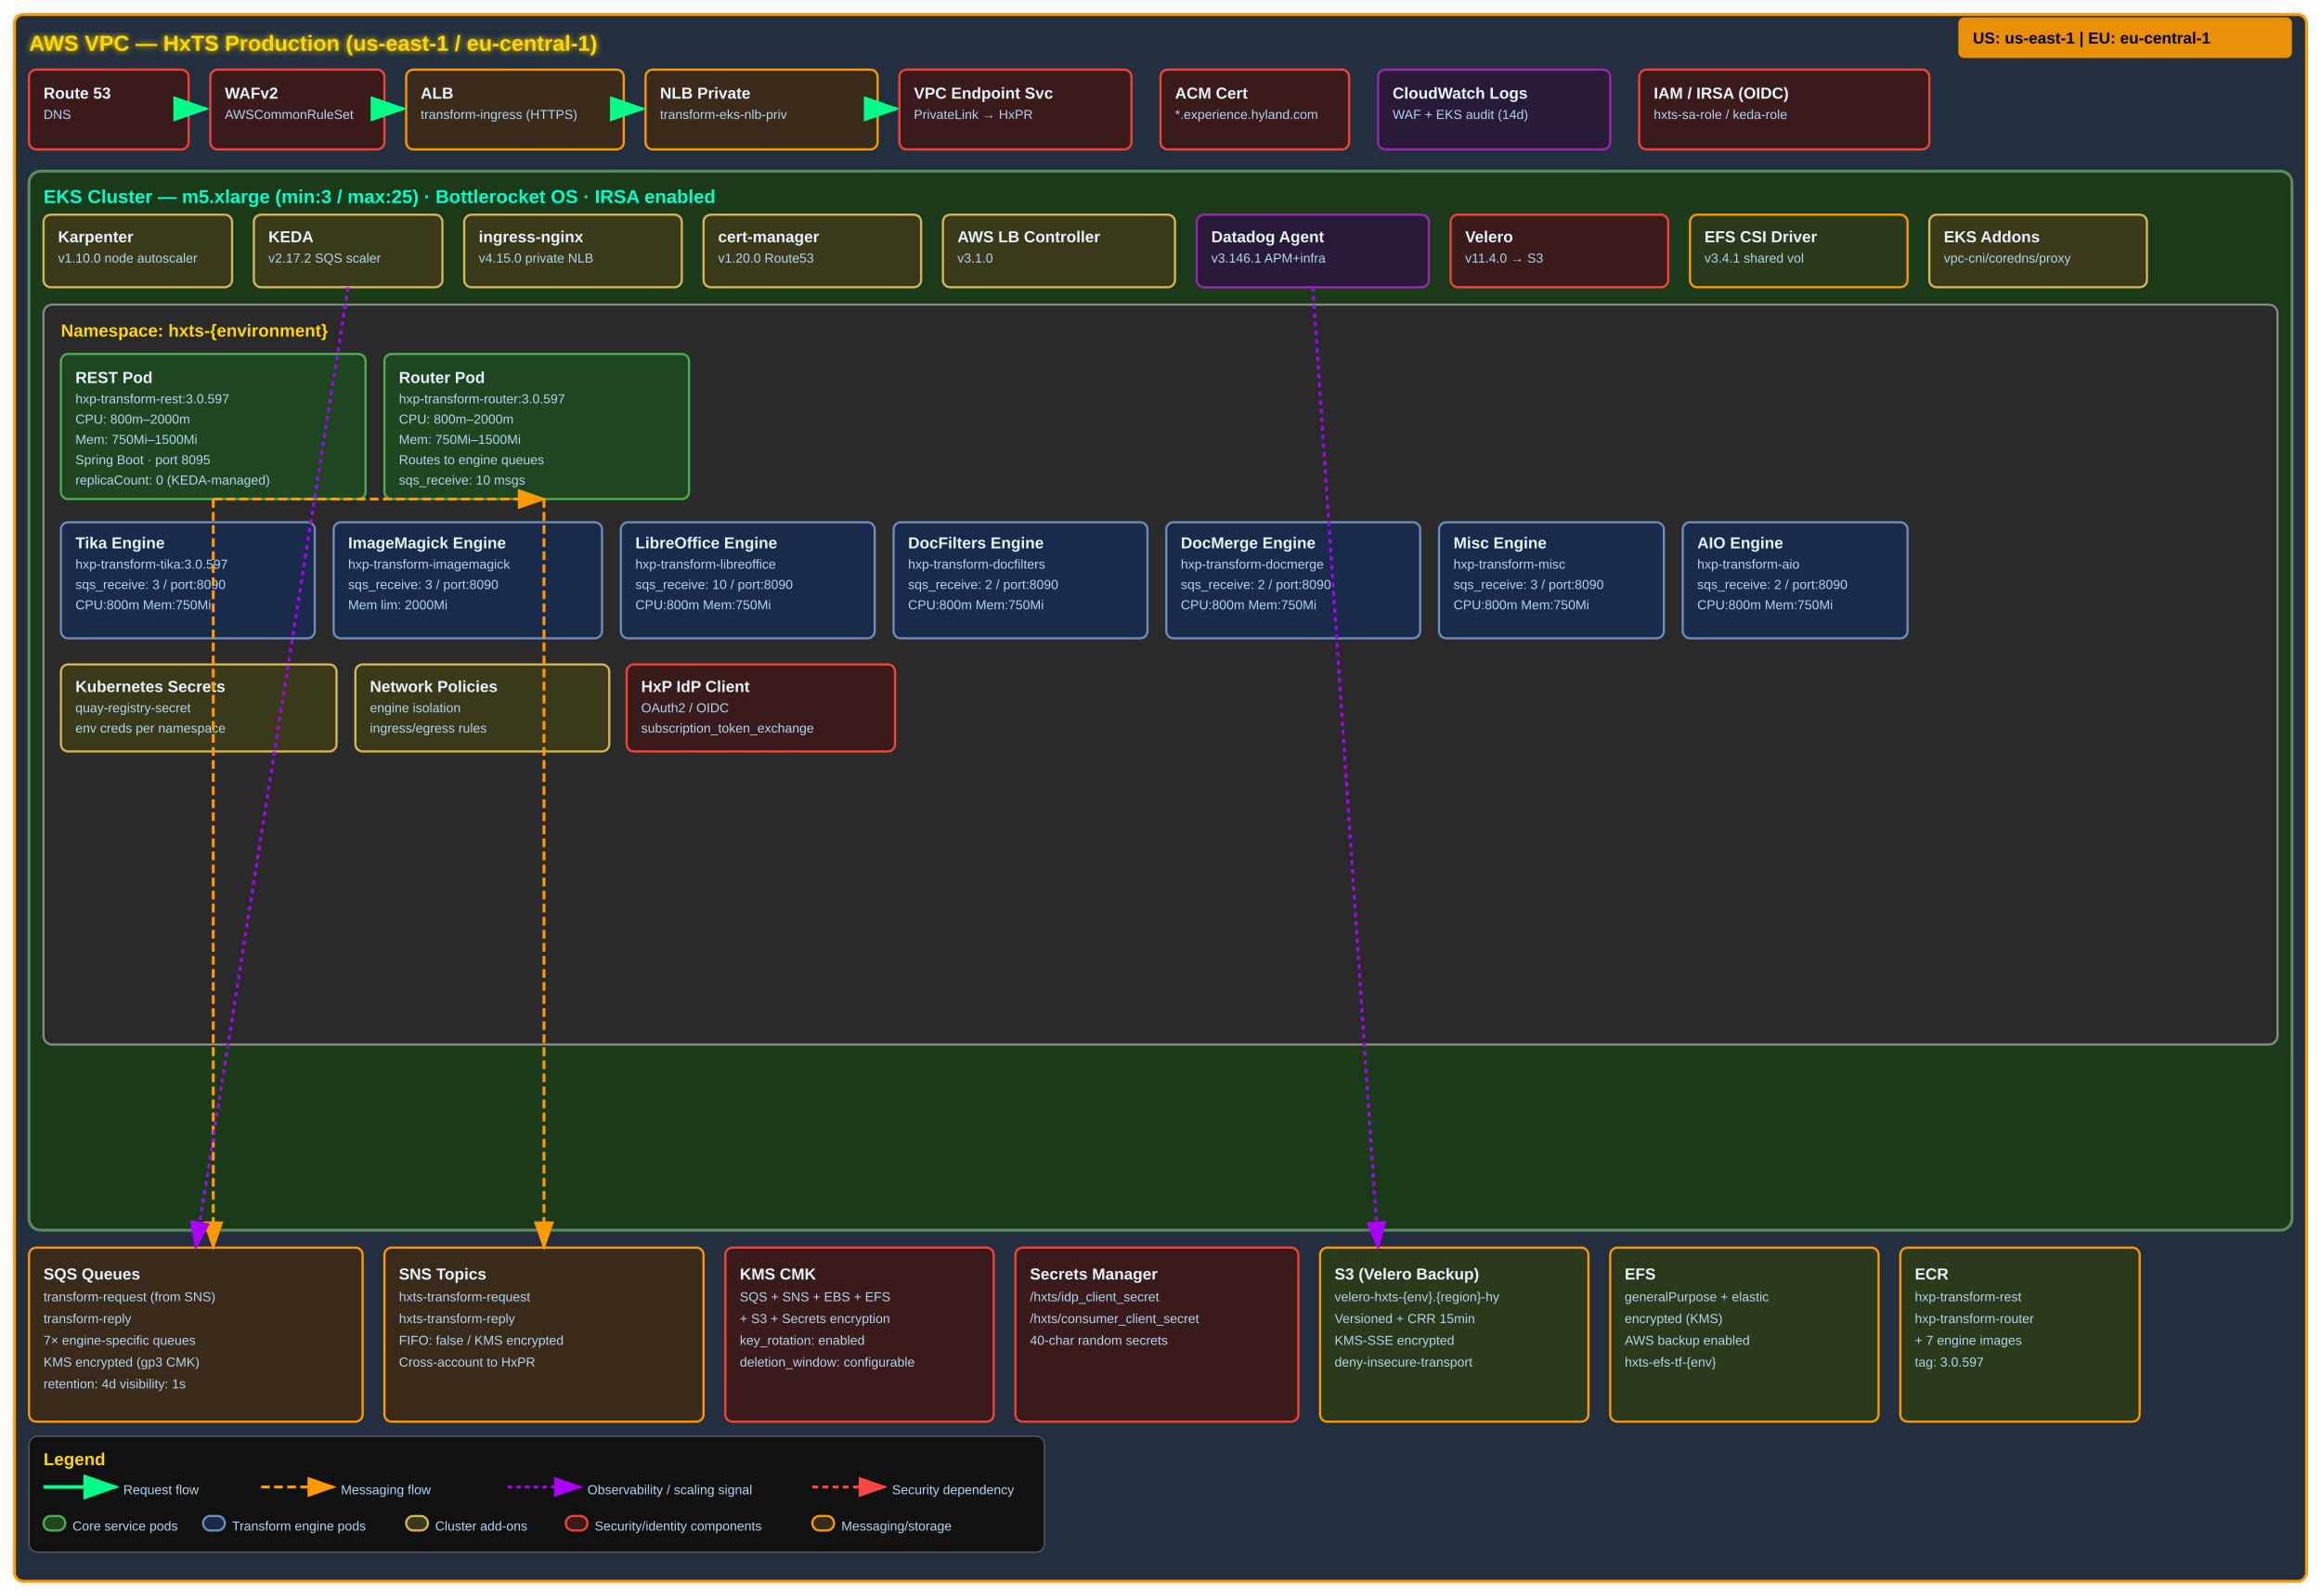
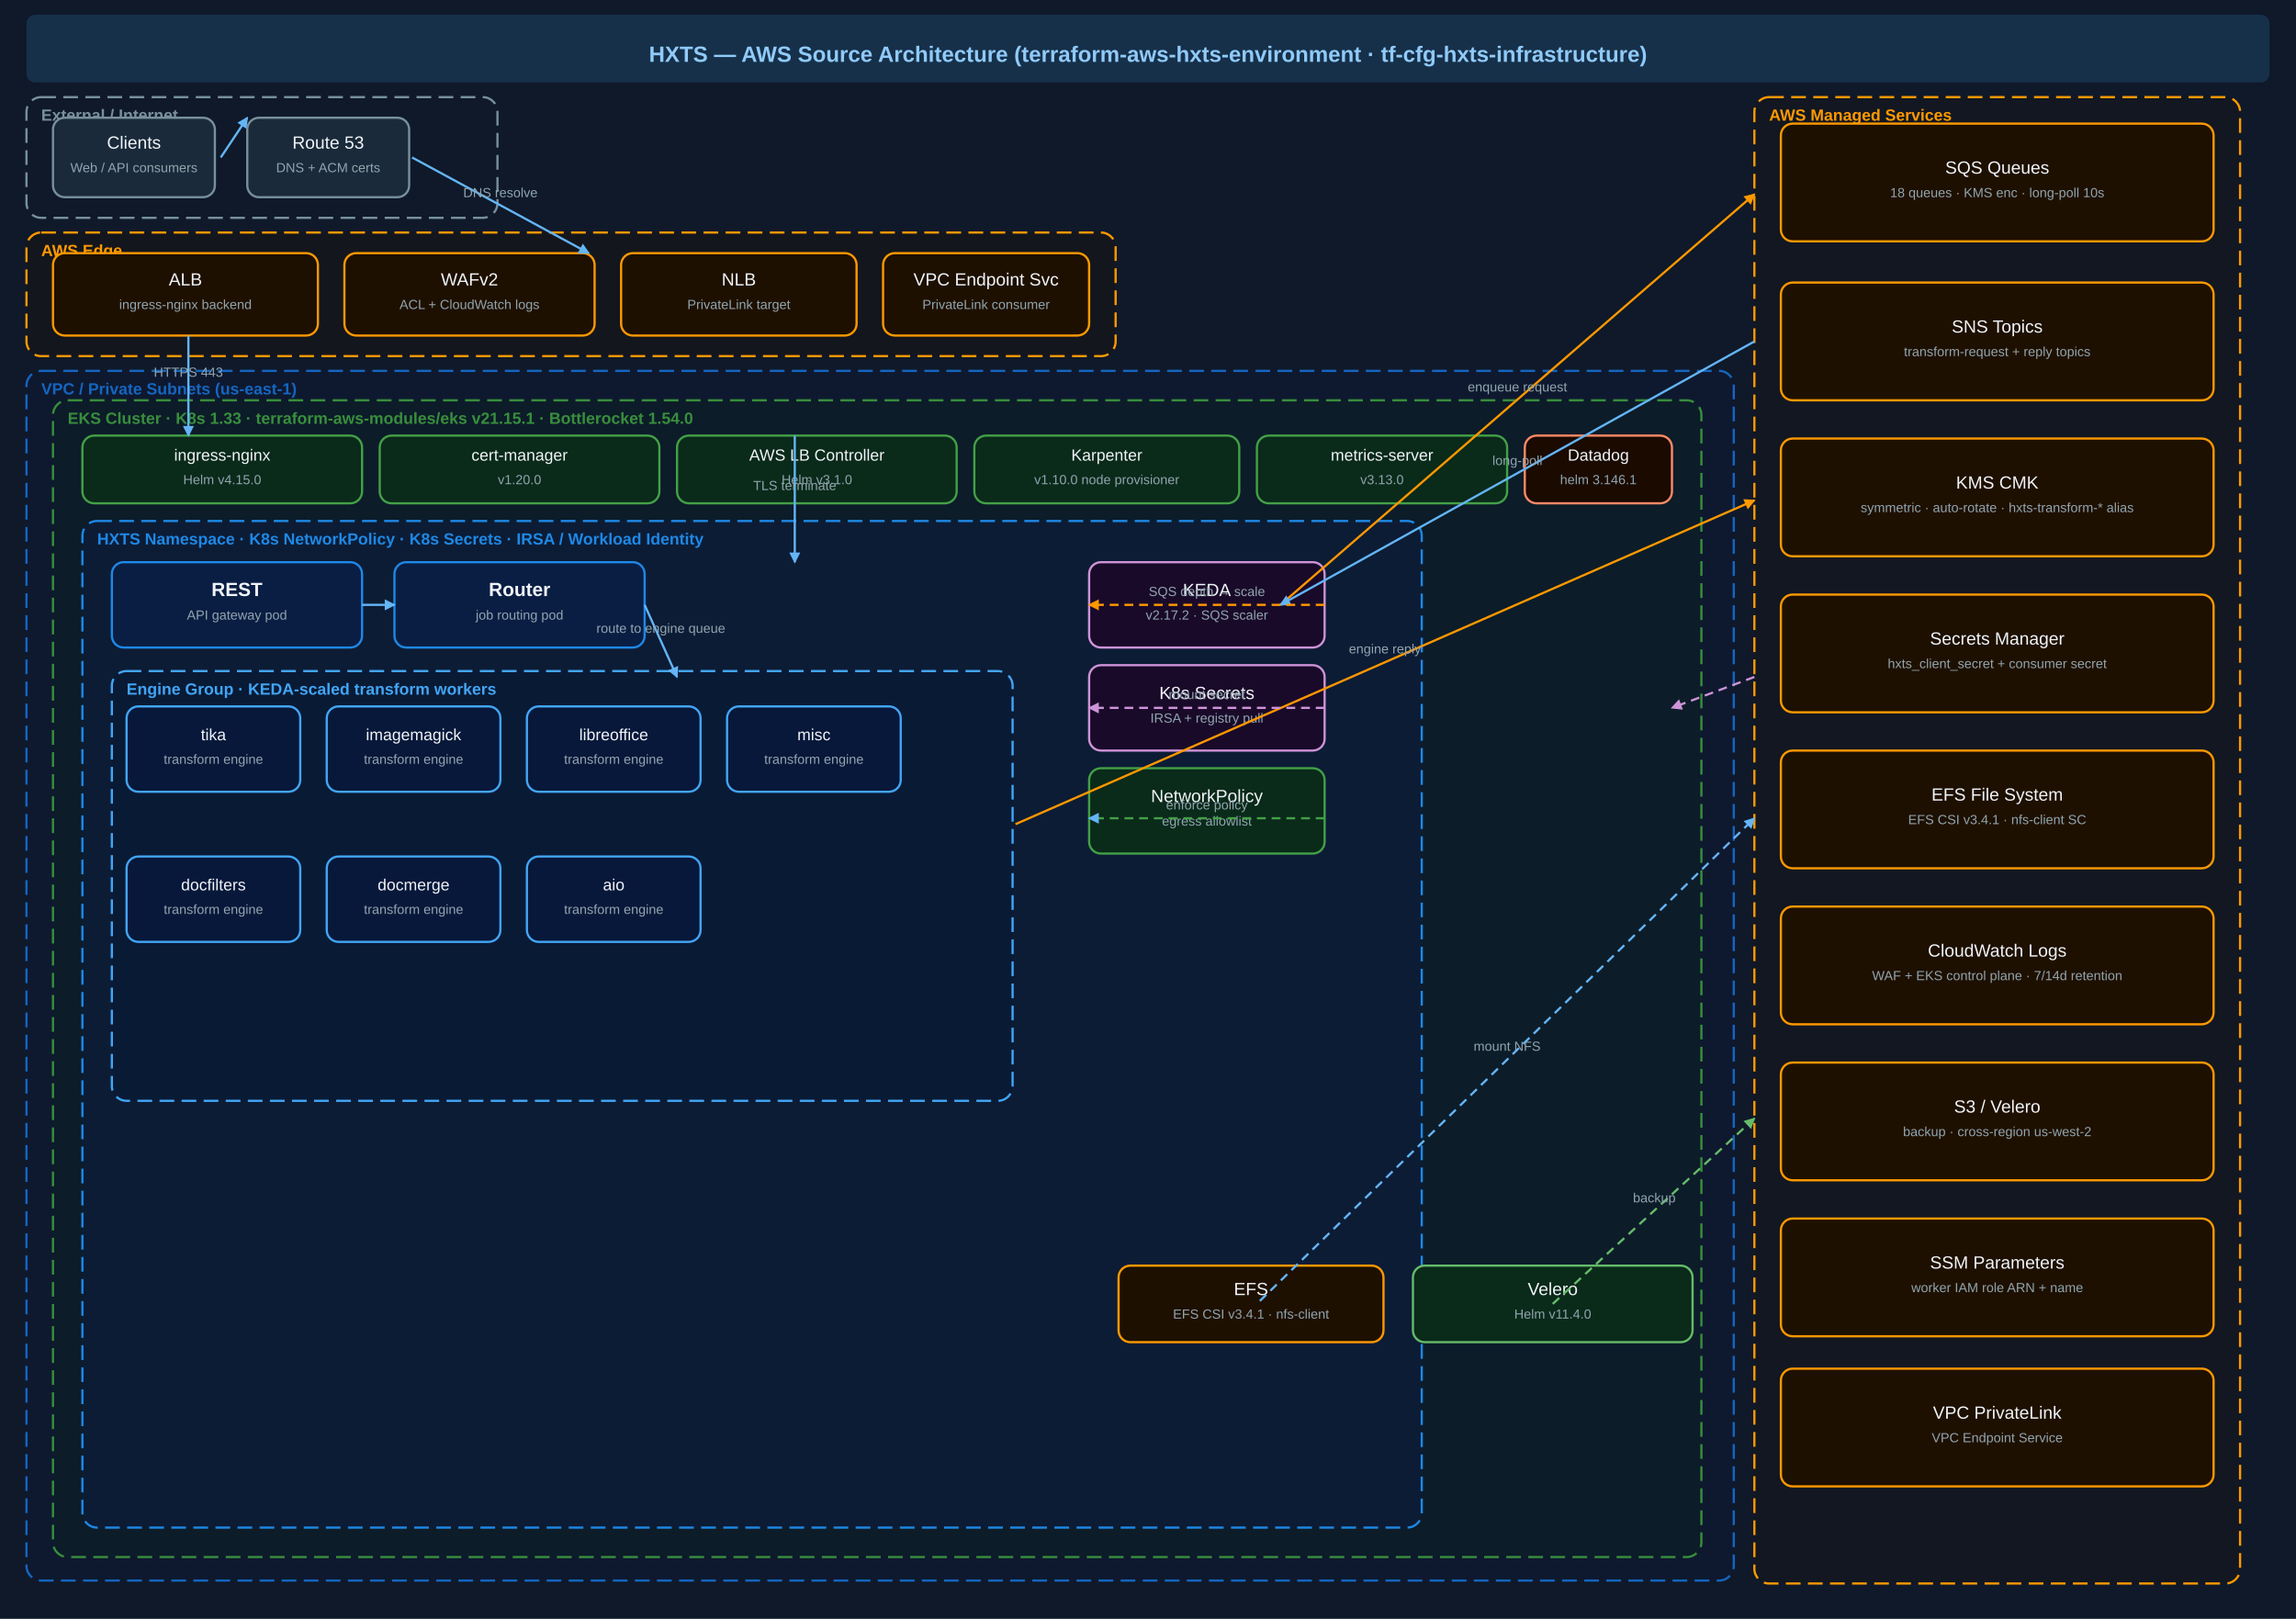
- <svg xmlns="http://www.w3.org/2000/svg" viewBox="0 0 1600 1100" width="1600" height="1100" style="background:#1a2a3a;font-family:Arial,sans-serif;">
+ <svg xmlns="http://www.w3.org/2000/svg" viewBox="0 0 1560 1100" width="1560" height="1100">
  <defs>
-     <style>
-       text { font-family: Arial, sans-serif; }
-       .title { font-size:15px; font-weight:bold; fill:#FFD700; text-shadow: 0 0 4px #000; }
-       .label { font-size:11px; fill:#E8F4FD; font-weight:bold; }
-       .sublabel { font-size:9px; fill:#B0D4F0; }
-       .section-title { font-size:13px; font-weight:bold; fill:#00FFCC; }
-       .aws-box { fill:#232F3E; stroke:#FF9900; stroke-width:2; rx:6; }
-       .eks-bg { fill:#1a3a1a; stroke:#5d8a5e; stroke-width:2; rx:8; }
-       .ns-bg { fill:#2a2a2a; stroke:#888; stroke-width:1.5; rx:6; }
-       .pod { fill:#1E4620; stroke:#4CAF50; stroke-width:1.5; rx:5; }
-       .engine { fill:#1a2a4a; stroke:#6c8ebf; stroke-width:1.5; rx:5; }
-       .addon { fill:#3a3a1a; stroke:#d6b656; stroke-width:1.5; rx:5; }
-       .security { fill:#3a1a1a; stroke:#f44336; stroke-width:1.5; rx:5; }
-       .messaging { fill:#3a2a1a; stroke:#FF9900; stroke-width:1.5; rx:5; }
-       .storage { fill:#2a3a1a; stroke:#FF9900; stroke-width:1.5; rx:5; }
-       .monitoring { fill:#2a1a3a; stroke:#9C27B0; stroke-width:1.5; rx:5; }
-       .arrow { stroke:#00FF88; stroke-width:2.5; fill:none; marker-end:url(#ah); }
-       .arrow-msg { stroke:#FF9900; stroke-width:2; fill:none; stroke-dasharray:6,3; marker-end:url(#ah-o); }
-       .arrow-sec { stroke:#FF4444; stroke-width:2; fill:none; stroke-dasharray:4,3; marker-end:url(#ah-r); }
-       .arrow-obs { stroke:#AA00FF; stroke-width:2; fill:none; stroke-dasharray:3,3; marker-end:url(#ah-p); }
-     </style>
-     <marker id="ah" markerWidth="10" markerHeight="7" refX="9" refY="3.5" orient="auto">
-       <polygon points="0 0, 10 3.5, 0 7" fill="#00FF88" />
+     <style>text{font-family:'Segoe UI',Arial,sans-serif;}</style>
+     <marker id="aB" viewBox="0 0 8 8" refX="7" refY="4" markerWidth="5" markerHeight="5" orient="auto-start-reverse">
+       <path d="M0,0 L8,4 L0,8 Z" fill="#64B5F6" />
    </marker>
-     <marker id="ah-o" markerWidth="10" markerHeight="7" refX="9" refY="3.5" orient="auto">
-       <polygon points="0 0, 10 3.5, 0 7" fill="#FF9900" />
+     <marker id="aO" viewBox="0 0 8 8" refX="7" refY="4" markerWidth="5" markerHeight="5" orient="auto-start-reverse">
+       <path d="M0,0 L8,4 L0,8 Z" fill="#FF9800" />
    </marker>
-     <marker id="ah-r" markerWidth="10" markerHeight="7" refX="9" refY="3.5" orient="auto">
-       <polygon points="0 0, 10 3.5, 0 7" fill="#FF4444" />
+     <marker id="aP" viewBox="0 0 8 8" refX="7" refY="4" markerWidth="5" markerHeight="5" orient="auto-start-reverse">
+       <path d="M0,0 L8,4 L0,8 Z" fill="#CE93D8" />
    </marker>
-     <marker id="ah-p" markerWidth="10" markerHeight="7" refX="9" refY="3.5" orient="auto">
-       <polygon points="0 0, 10 3.5, 0 7" fill="#AA00FF" />
+     <marker id="aG" viewBox="0 0 8 8" refX="7" refY="4" markerWidth="5" markerHeight="5" orient="auto-start-reverse">
+       <path d="M0,0 L8,4 L0,8 Z" fill="#66BB6A" />
    </marker>
-     <filter id="glow">
-       <feGaussianBlur stdDeviation="2" result="coloredBlur" />
-       <feMerge>
-         <feMergeNode in="coloredBlur" />
-         <feMergeNode in="SourceGraphic" />
-       </feMerge>
-     </filter>
  </defs>
-   <rect x="10" y="10" width="1580" height="1080" class="aws-box" fill="#101820" stroke="#FF9900" stroke-width="3" />
-   <text x="20" y="35" class="title" filter="url(#glow)">AWS VPC — HxTS Production (us-east-1 / eu-central-1)</text>
-   <rect x="1350" y="12" width="230" height="28" rx="4" fill="#FF9900" opacity="0.9" />
-   <text x="1360" y="30" font-size="11" font-weight="bold" fill="#000">US: us-east-1  |  EU: eu-central-1</text>
-   <rect x="20" y="48" width="110" height="55" class="security" rx="6" />
-   <text x="30" y="68" class="label">Route 53</text>
-   <text x="30" y="82" class="sublabel">DNS</text>
-   <rect x="145" y="48" width="120" height="55" class="security" rx="6" />
-   <text x="155" y="68" class="label">WAFv2</text>
-   <text x="155" y="82" class="sublabel">AWSCommonRuleSet</text>
-   <rect x="280" y="48" width="150" height="55" class="messaging" rx="6" />
-   <text x="290" y="68" class="label">ALB</text>
-   <text x="290" y="82" class="sublabel">transform-ingress (HTTPS)</text>
-   <rect x="445" y="48" width="160" height="55" class="messaging" rx="6" />
-   <text x="455" y="68" class="label">NLB Private</text>
-   <text x="455" y="82" class="sublabel">transform-eks-nlb-priv</text>
-   <rect x="620" y="48" width="160" height="55" class="security" rx="6" />
-   <text x="630" y="68" class="label">VPC Endpoint Svc</text>
-   <text x="630" y="82" class="sublabel">PrivateLink → HxPR</text>
-   <rect x="800" y="48" width="130" height="55" class="security" rx="6" />
-   <text x="810" y="68" class="label">ACM Cert</text>
-   <text x="810" y="82" class="sublabel">*.experience.hyland.com</text>
-   <rect x="950" y="48" width="160" height="55" class="monitoring" rx="6" />
-   <text x="960" y="68" class="label">CloudWatch Logs</text>
-   <text x="960" y="82" class="sublabel">WAF + EKS audit (14d)</text>
-   <rect x="1130" y="48" width="200" height="55" class="security" rx="6" />
-   <text x="1140" y="68" class="label">IAM / IRSA (OIDC)</text>
-   <text x="1140" y="82" class="sublabel">hxts-sa-role / keda-role</text>
-   <line x1="130" y1="75" x2="142" y2="75" class="arrow" />
-   <line x1="265" y1="75" x2="278" y2="75" class="arrow" />
-   <line x1="430" y1="75" x2="443" y2="75" class="arrow" />
-   <line x1="605" y1="75" x2="618" y2="75" class="arrow" />
-   <rect x="20" y="118" width="1560" height="730" class="eks-bg" rx="8" />
-   <text x="30" y="140" class="section-title">EKS Cluster — m5.xlarge (min:3 / max:25) · Bottlerocket OS · IRSA enabled</text>
-   <rect x="30" y="148" width="130" height="50" class="addon" rx="5" />
-   <text x="40" y="167" class="label">Karpenter</text>
-   <text x="40" y="181" class="sublabel">v1.10.0 node autoscaler</text>
-   <rect x="175" y="148" width="130" height="50" class="addon" rx="5" />
-   <text x="185" y="167" class="label">KEDA</text>
-   <text x="185" y="181" class="sublabel">v2.17.2 SQS scaler</text>
-   <rect x="320" y="148" width="150" height="50" class="addon" rx="5" />
-   <text x="330" y="167" class="label">ingress-nginx</text>
-   <text x="330" y="181" class="sublabel">v4.15.0 private NLB</text>
-   <rect x="485" y="148" width="150" height="50" class="addon" rx="5" />
-   <text x="495" y="167" class="label">cert-manager</text>
-   <text x="495" y="181" class="sublabel">v1.20.0 Route53</text>
-   <rect x="650" y="148" width="160" height="50" class="addon" rx="5" />
-   <text x="660" y="167" class="label">AWS LB Controller</text>
-   <text x="660" y="181" class="sublabel">v3.1.0</text>
-   <rect x="825" y="148" width="160" height="50" class="monitoring" rx="5" />
-   <text x="835" y="167" class="label">Datadog Agent</text>
-   <text x="835" y="181" class="sublabel">v3.146.1 APM+infra</text>
-   <rect x="1000" y="148" width="150" height="50" class="security" rx="5" />
-   <text x="1010" y="167" class="label">Velero</text>
-   <text x="1010" y="181" class="sublabel">v11.4.0 → S3</text>
-   <rect x="1165" y="148" width="150" height="50" class="storage" rx="5" />
-   <text x="1175" y="167" class="label">EFS CSI Driver</text>
-   <text x="1175" y="181" class="sublabel">v3.4.1 shared vol</text>
-   <rect x="1330" y="148" width="150" height="50" class="addon" rx="5" />
-   <text x="1340" y="167" class="label">EKS Addons</text>
-   <text x="1340" y="181" class="sublabel">vpc-cni/coredns/proxy</text>
-   <rect x="30" y="210" width="1540" height="510" class="ns-bg" rx="6" />
-   <text x="42" y="232" font-size="12" font-weight="bold" fill="#FFD700">Namespace: hxts-{environment}</text>
-   <rect x="42" y="244" width="210" height="100" class="pod" rx="5" />
-   <text x="52" y="264" class="label">REST Pod</text>
-   <text x="52" y="278" class="sublabel">hxp-transform-rest:3.0.597</text>
-   <text x="52" y="292" class="sublabel">CPU: 800m–2000m</text>
-   <text x="52" y="306" class="sublabel">Mem: 750Mi–1500Mi</text>
-   <text x="52" y="320" class="sublabel">Spring Boot · port 8095</text>
-   <text x="52" y="334" class="sublabel">replicaCount: 0 (KEDA-managed)</text>
-   <rect x="265" y="244" width="210" height="100" class="pod" rx="5" />
-   <text x="275" y="264" class="label">Router Pod</text>
-   <text x="275" y="278" class="sublabel">hxp-transform-router:3.0.597</text>
-   <text x="275" y="292" class="sublabel">CPU: 800m–2000m</text>
-   <text x="275" y="306" class="sublabel">Mem: 750Mi–1500Mi</text>
-   <text x="275" y="320" class="sublabel">Routes to engine queues</text>
-   <text x="275" y="334" class="sublabel">sqs_receive: 10 msgs</text>
-   <rect x="42" y="360" width="175" height="80" class="engine" rx="5" />
-   <text x="52" y="378" class="label">Tika Engine</text>
-   <text x="52" y="392" class="sublabel">hxp-transform-tika:3.0.597</text>
-   <text x="52" y="406" class="sublabel">sqs_receive: 3 / port:8090</text>
-   <text x="52" y="420" class="sublabel">CPU:800m Mem:750Mi</text>
-   <rect x="230" y="360" width="185" height="80" class="engine" rx="5" />
-   <text x="240" y="378" class="label">ImageMagick Engine</text>
-   <text x="240" y="392" class="sublabel">hxp-transform-imagemagick</text>
-   <text x="240" y="406" class="sublabel">sqs_receive: 3 / port:8090</text>
-   <text x="240" y="420" class="sublabel">Mem lim: 2000Mi</text>
-   <rect x="428" y="360" width="175" height="80" class="engine" rx="5" />
-   <text x="438" y="378" class="label">LibreOffice Engine</text>
-   <text x="438" y="392" class="sublabel">hxp-transform-libreoffice</text>
-   <text x="438" y="406" class="sublabel">sqs_receive: 10 / port:8090</text>
-   <text x="438" y="420" class="sublabel">CPU:800m Mem:750Mi</text>
-   <rect x="616" y="360" width="175" height="80" class="engine" rx="5" />
-   <text x="626" y="378" class="label">DocFilters Engine</text>
-   <text x="626" y="392" class="sublabel">hxp-transform-docfilters</text>
-   <text x="626" y="406" class="sublabel">sqs_receive: 2 / port:8090</text>
-   <text x="626" y="420" class="sublabel">CPU:800m Mem:750Mi</text>
-   <rect x="804" y="360" width="175" height="80" class="engine" rx="5" />
-   <text x="814" y="378" class="label">DocMerge Engine</text>
-   <text x="814" y="392" class="sublabel">hxp-transform-docmerge</text>
-   <text x="814" y="406" class="sublabel">sqs_receive: 2 / port:8090</text>
-   <text x="814" y="420" class="sublabel">CPU:800m Mem:750Mi</text>
-   <rect x="992" y="360" width="155" height="80" class="engine" rx="5" />
-   <text x="1002" y="378" class="label">Misc Engine</text>
-   <text x="1002" y="392" class="sublabel">hxp-transform-misc</text>
-   <text x="1002" y="406" class="sublabel">sqs_receive: 3 / port:8090</text>
-   <text x="1002" y="420" class="sublabel">CPU:800m Mem:750Mi</text>
-   <rect x="1160" y="360" width="155" height="80" class="engine" rx="5" />
-   <text x="1170" y="378" class="label">AIO Engine</text>
-   <text x="1170" y="392" class="sublabel">hxp-transform-aio</text>
-   <text x="1170" y="406" class="sublabel">sqs_receive: 2 / port:8090</text>
-   <text x="1170" y="420" class="sublabel">CPU:800m Mem:750Mi</text>
-   <rect x="42" y="458" width="190" height="60" class="addon" rx="5" />
-   <text x="52" y="477" class="label">Kubernetes Secrets</text>
-   <text x="52" y="491" class="sublabel">quay-registry-secret</text>
-   <text x="52" y="505" class="sublabel">env creds per namespace</text>
-   <rect x="245" y="458" width="175" height="60" class="addon" rx="5" />
-   <text x="255" y="477" class="label">Network Policies</text>
-   <text x="255" y="491" class="sublabel">engine isolation</text>
-   <text x="255" y="505" class="sublabel">ingress/egress rules</text>
-   <rect x="432" y="458" width="185" height="60" class="security" rx="5" />
-   <text x="442" y="477" class="label">HxP IdP Client</text>
-   <text x="442" y="491" class="sublabel">OAuth2 / OIDC</text>
-   <text x="442" y="505" class="sublabel">subscription_token_exchange</text>
-   <rect x="20" y="860" width="230" height="120" class="messaging" rx="6" />
-   <text x="30" y="882" class="label">SQS Queues</text>
-   <text x="30" y="897" class="sublabel">transform-request (from SNS)</text>
-   <text x="30" y="912" class="sublabel">transform-reply</text>
-   <text x="30" y="927" class="sublabel">7× engine-specific queues</text>
-   <text x="30" y="942" class="sublabel">KMS encrypted (gp3 CMK)</text>
-   <text x="30" y="957" class="sublabel">retention: 4d  visibility: 1s</text>
-   <rect x="265" y="860" width="220" height="120" class="messaging" rx="6" />
-   <text x="275" y="882" class="label">SNS Topics</text>
-   <text x="275" y="897" class="sublabel">hxts-transform-request</text>
-   <text x="275" y="912" class="sublabel">hxts-transform-reply</text>
-   <text x="275" y="927" class="sublabel">FIFO: false / KMS encrypted</text>
-   <text x="275" y="942" class="sublabel">Cross-account to HxPR</text>
-   <rect x="500" y="860" width="185" height="120" class="security" rx="6" />
-   <text x="510" y="882" class="label">KMS CMK</text>
-   <text x="510" y="897" class="sublabel">SQS + SNS + EBS + EFS</text>
-   <text x="510" y="912" class="sublabel">+ S3 + Secrets encryption</text>
-   <text x="510" y="927" class="sublabel">key_rotation: enabled</text>
-   <text x="510" y="942" class="sublabel">deletion_window: configurable</text>
-   <rect x="700" y="860" width="195" height="120" class="security" rx="6" />
-   <text x="710" y="882" class="label">Secrets Manager</text>
-   <text x="710" y="897" class="sublabel">/hxts/idp_client_secret</text>
-   <text x="710" y="912" class="sublabel">/hxts/consumer_client_secret</text>
-   <text x="710" y="927" class="sublabel">40-char random secrets</text>
-   <rect x="910" y="860" width="185" height="120" class="storage" rx="6" />
-   <text x="920" y="882" class="label">S3 (Velero Backup)</text>
-   <text x="920" y="897" class="sublabel">velero-hxts-{env}.{region}-hy</text>
-   <text x="920" y="912" class="sublabel">Versioned + CRR 15min</text>
-   <text x="920" y="927" class="sublabel">KMS-SSE encrypted</text>
-   <text x="920" y="942" class="sublabel">deny-insecure-transport</text>
-   <rect x="1110" y="860" width="185" height="120" class="storage" rx="6" />
-   <text x="1120" y="882" class="label">EFS</text>
-   <text x="1120" y="897" class="sublabel">generalPurpose + elastic</text>
-   <text x="1120" y="912" class="sublabel">encrypted (KMS)</text>
-   <text x="1120" y="927" class="sublabel">AWS backup enabled</text>
-   <text x="1120" y="942" class="sublabel">hxts-efs-tf-{env}</text>
-   <rect x="1310" y="860" width="165" height="120" class="storage" rx="6" />
-   <text x="1320" y="882" class="label">ECR</text>
-   <text x="1320" y="897" class="sublabel">hxp-transform-rest</text>
-   <text x="1320" y="912" class="sublabel">hxp-transform-router</text>
-   <text x="1320" y="927" class="sublabel">+ 7 engine images</text>
-   <text x="1320" y="942" class="sublabel">tag: 3.0.597</text>
-   <line x1="147" y1="344" x2="147" y2="860" class="arrow-msg" />
-   <line x1="147" y1="344" x2="375" y2="344" class="arrow-msg" />
-   <line x1="375" y1="344" x2="375" y2="860" class="arrow-msg" />
-   <line x1="240" y1="198" x2="135" y2="860" class="arrow-obs" stroke-dasharray="5,3" />
-   <line x1="905" y1="198" x2="950" y2="860" class="arrow-obs" stroke-dasharray="3,3" />
-   <rect x="20" y="990" width="700" height="80" rx="6" fill="#111" stroke="#555" />
-   <text x="30" y="1010" font-size="12" font-weight="bold" fill="#FFD700">Legend</text>
-   <line x1="30" y1="1025" x2="80" y2="1025" class="arrow" />
-   <text x="85" y="1030" class="sublabel">Request flow</text>
-   <line x1="180" y1="1025" x2="230" y2="1025" class="arrow-msg" />
-   <text x="235" y="1030" class="sublabel">Messaging flow</text>
-   <line x1="350" y1="1025" x2="400" y2="1025" class="arrow-obs" />
-   <text x="405" y="1030" class="sublabel">Observability / scaling signal</text>
-   <line x1="560" y1="1025" x2="610" y2="1025" class="arrow-sec" />
-   <text x="615" y="1030" class="sublabel">Security dependency</text>
-   <rect x="30" y="1045" width="15" height="10" class="pod" />
-   <text x="50" y="1055" class="sublabel">Core service pods</text>
-   <rect x="140" y="1045" width="15" height="10" class="engine" />
-   <text x="160" y="1055" class="sublabel">Transform engine pods</text>
-   <rect x="280" y="1045" width="15" height="10" class="addon" />
-   <text x="300" y="1055" class="sublabel">Cluster add-ons</text>
-   <rect x="390" y="1045" width="15" height="10" class="security" />
-   <text x="410" y="1055" class="sublabel">Security/identity components</text>
-   <rect x="560" y="1045" width="15" height="10" class="messaging" />
-   <text x="580" y="1055" class="sublabel">Messaging/storage</text>
+   <rect width="1560" height="1100" fill="#0f1929" />
+   <rect x="18" y="10" width="1524" height="46" fill="#16304a" rx="6" />
+   <text x="780" y="42" text-anchor="middle" font-size="15" fill="#90CAF9" font-weight="bold">HXTS — AWS Source Architecture (terraform-aws-hxts-environment · tf-cfg-hxts-infrastructure)</text>
+   <rect x="18" y="66" width="320" height="82" rx="10" fill="rgba(0,0,0,0)" stroke="#78909C" stroke-width="1.5" stroke-dasharray="10 5" />
+   <text x="28" y="82" font-size="11" fill="#78909C" font-weight="bold">External / Internet</text>
+   <rect x="36" y="80" width="110" height="54" rx="8" fill="#1a2a3a" stroke="#78909C" stroke-width="1.5" />
+   <text x="91" y="101" text-anchor="middle" font-size="12" fill="#F0F4F8" font-weight="normal">Clients</text>
+   <text x="91" y="117" text-anchor="middle" font-size="9" fill="#90A4AE">Web / API consumers</text>
+   <rect x="168" y="80" width="110" height="54" rx="8" fill="#1a2a3a" stroke="#78909C" stroke-width="1.5" />
+   <text x="223" y="101" text-anchor="middle" font-size="12" fill="#F0F4F8" font-weight="normal">Route 53</text>
+   <text x="223" y="117" text-anchor="middle" font-size="9" fill="#90A4AE">DNS + ACM certs</text>
+   <rect x="18" y="158" width="740" height="84" rx="10" fill="rgba(30,15,0,0.3)" stroke="#FF9900" stroke-width="1.5" stroke-dasharray="10 5" />
+   <text x="28" y="174" font-size="11" fill="#FF9900" font-weight="bold">AWS Edge</text>
+   <rect x="36" y="172" width="180" height="56" rx="8" fill="#1e1000" stroke="#FF9900" stroke-width="1.5" />
+   <text x="126" y="194" text-anchor="middle" font-size="12" fill="#F0F4F8" font-weight="normal">ALB</text>
+   <text x="126" y="210" text-anchor="middle" font-size="9" fill="#90A4AE">ingress-nginx backend</text>
+   <rect x="234" y="172" width="170" height="56" rx="8" fill="#1e1000" stroke="#FF9900" stroke-width="1.5" />
+   <text x="319" y="194" text-anchor="middle" font-size="12" fill="#F0F4F8" font-weight="normal">WAFv2</text>
+   <text x="319" y="210" text-anchor="middle" font-size="9" fill="#90A4AE">ACL + CloudWatch logs</text>
+   <rect x="422" y="172" width="160" height="56" rx="8" fill="#1e1000" stroke="#FF9900" stroke-width="1.5" />
+   <text x="502" y="194" text-anchor="middle" font-size="12" fill="#F0F4F8" font-weight="normal">NLB</text>
+   <text x="502" y="210" text-anchor="middle" font-size="9" fill="#90A4AE">PrivateLink target</text>
+   <rect x="600" y="172" width="140" height="56" rx="8" fill="#1e1000" stroke="#FF9900" stroke-width="1.5" />
+   <text x="670" y="194" text-anchor="middle" font-size="12" fill="#F0F4F8" font-weight="normal">VPC Endpoint Svc</text>
+   <text x="670" y="210" text-anchor="middle" font-size="9" fill="#90A4AE">PrivateLink consumer</text>
+   <rect x="18" y="252" width="1160" height="822" rx="10" fill="rgba(10,30,80,0.15)" stroke="#1565C0" stroke-width="1.5" stroke-dasharray="10 5" />
+   <text x="28" y="268" font-size="11" fill="#1565C0" font-weight="bold">VPC / Private Subnets (us-east-1)</text>
+   <rect x="36" y="272" width="1120" height="786" rx="10" fill="rgba(0,50,0,0.12)" stroke="#388E3C" stroke-width="1.5" stroke-dasharray="10 5" />
+   <text x="46" y="288" font-size="11" fill="#388E3C" font-weight="bold">EKS Cluster  ·  K8s 1.33  ·  terraform-aws-modules/eks v21.15.1  ·  Bottlerocket 1.54.0</text>
+   <rect x="56" y="296" width="190" height="46" rx="8" fill="#0a2a1a" stroke="#43A047" stroke-width="1.5" />
+   <text x="151" y="313" text-anchor="middle" font-size="11" fill="#F0F4F8" font-weight="normal">ingress-nginx</text>
+   <text x="151" y="329" text-anchor="middle" font-size="9" fill="#90A4AE">Helm v4.15.0</text>
+   <rect x="258" y="296" width="190" height="46" rx="8" fill="#0a2a1a" stroke="#43A047" stroke-width="1.5" />
+   <text x="353" y="313" text-anchor="middle" font-size="11" fill="#F0F4F8" font-weight="normal">cert-manager</text>
+   <text x="353" y="329" text-anchor="middle" font-size="9" fill="#90A4AE">v1.20.0</text>
+   <rect x="460" y="296" width="190" height="46" rx="8" fill="#0a2a1a" stroke="#43A047" stroke-width="1.5" />
+   <text x="555" y="313" text-anchor="middle" font-size="11" fill="#F0F4F8" font-weight="normal">AWS LB Controller</text>
+   <text x="555" y="329" text-anchor="middle" font-size="9" fill="#90A4AE">Helm v3.1.0</text>
+   <rect x="662" y="296" width="180" height="46" rx="8" fill="#0a2a1a" stroke="#43A047" stroke-width="1.5" />
+   <text x="752" y="313" text-anchor="middle" font-size="11" fill="#F0F4F8" font-weight="normal">Karpenter</text>
+   <text x="752" y="329" text-anchor="middle" font-size="9" fill="#90A4AE">v1.10.0 node provisioner</text>
+   <rect x="854" y="296" width="170" height="46" rx="8" fill="#0a2a1a" stroke="#43A047" stroke-width="1.5" />
+   <text x="939" y="313" text-anchor="middle" font-size="11" fill="#F0F4F8" font-weight="normal">metrics-server</text>
+   <text x="939" y="329" text-anchor="middle" font-size="9" fill="#90A4AE">v3.13.0</text>
+   <rect x="1036" y="296" width="100" height="46" rx="8" fill="#1a0a00" stroke="#FF8A65" stroke-width="1.5" />
+   <text x="1086" y="313" text-anchor="middle" font-size="11" fill="#F0F4F8" font-weight="normal">Datadog</text>
+   <text x="1086" y="329" text-anchor="middle" font-size="9" fill="#90A4AE">helm 3.146.1</text>
+   <rect x="56" y="354" width="910" height="684" rx="10" fill="rgba(10,30,100,0.2)" stroke="#1E88E5" stroke-width="1.5" stroke-dasharray="10 5" />
+   <text x="66" y="370" font-size="11" fill="#1E88E5" font-weight="bold">HXTS Namespace  ·  K8s NetworkPolicy  ·  K8s Secrets  ·  IRSA / Workload Identity</text>
+   <rect x="76" y="382" width="170" height="58" rx="8" fill="#0a1e44" stroke="#1E88E5" stroke-width="1.5" />
+   <text x="161" y="405" text-anchor="middle" font-size="13" fill="#F0F4F8" font-weight="bold">REST</text>
+   <text x="161" y="421" text-anchor="middle" font-size="9" fill="#90A4AE">API gateway pod</text>
+   <rect x="268" y="382" width="170" height="58" rx="8" fill="#0a1e44" stroke="#1E88E5" stroke-width="1.5" />
+   <text x="353" y="405" text-anchor="middle" font-size="13" fill="#F0F4F8" font-weight="bold">Router</text>
+   <text x="353" y="421" text-anchor="middle" font-size="9" fill="#90A4AE">job routing pod</text>
+   <rect x="740" y="382" width="160" height="58" rx="8" fill="#1a0a2a" stroke="#CE93D8" stroke-width="1.5" />
+   <text x="820" y="405" text-anchor="middle" font-size="12" fill="#F0F4F8" font-weight="normal">KEDA</text>
+   <text x="820" y="421" text-anchor="middle" font-size="9" fill="#90A4AE">v2.17.2 · SQS scaler</text>
+   <rect x="740" y="452" width="160" height="58" rx="8" fill="#1a0a2a" stroke="#CE93D8" stroke-width="1.5" />
+   <text x="820" y="475" text-anchor="middle" font-size="12" fill="#F0F4F8" font-weight="normal">K8s Secrets</text>
+   <text x="820" y="491" text-anchor="middle" font-size="9" fill="#90A4AE">IRSA + registry pull</text>
+   <rect x="740" y="522" width="160" height="58" rx="8" fill="#0a2a1a" stroke="#43A047" stroke-width="1.5" />
+   <text x="820" y="545" text-anchor="middle" font-size="12" fill="#F0F4F8" font-weight="normal">NetworkPolicy</text>
+   <text x="820" y="561" text-anchor="middle" font-size="9" fill="#90A4AE">egress allowlist</text>
+   <rect x="76" y="456" width="612" height="292" rx="10" fill="rgba(5,20,55,0.3)" stroke="#42A5F5" stroke-width="1.5" stroke-dasharray="10 5" />
+   <text x="86" y="472" font-size="11" fill="#42A5F5" font-weight="bold">Engine Group  ·  KEDA-scaled transform workers</text>
+   <rect x="86" y="480" width="118" height="58" rx="8" fill="#08183a" stroke="#42A5F5" stroke-width="1.5" />
+   <text x="145" y="503" text-anchor="middle" font-size="11" fill="#F0F4F8" font-weight="normal">tika</text>
+   <text x="145" y="519" text-anchor="middle" font-size="9" fill="#90A4AE">transform engine</text>
+   <rect x="222" y="480" width="118" height="58" rx="8" fill="#08183a" stroke="#42A5F5" stroke-width="1.5" />
+   <text x="281" y="503" text-anchor="middle" font-size="11" fill="#F0F4F8" font-weight="normal">imagemagick</text>
+   <text x="281" y="519" text-anchor="middle" font-size="9" fill="#90A4AE">transform engine</text>
+   <rect x="358" y="480" width="118" height="58" rx="8" fill="#08183a" stroke="#42A5F5" stroke-width="1.5" />
+   <text x="417" y="503" text-anchor="middle" font-size="11" fill="#F0F4F8" font-weight="normal">libreoffice</text>
+   <text x="417" y="519" text-anchor="middle" font-size="9" fill="#90A4AE">transform engine</text>
+   <rect x="494" y="480" width="118" height="58" rx="8" fill="#08183a" stroke="#42A5F5" stroke-width="1.5" />
+   <text x="553" y="503" text-anchor="middle" font-size="11" fill="#F0F4F8" font-weight="normal">misc</text>
+   <text x="553" y="519" text-anchor="middle" font-size="9" fill="#90A4AE">transform engine</text>
+   <rect x="86" y="582" width="118" height="58" rx="8" fill="#08183a" stroke="#42A5F5" stroke-width="1.5" />
+   <text x="145" y="605" text-anchor="middle" font-size="11" fill="#F0F4F8" font-weight="normal">docfilters</text>
+   <text x="145" y="621" text-anchor="middle" font-size="9" fill="#90A4AE">transform engine</text>
+   <rect x="222" y="582" width="118" height="58" rx="8" fill="#08183a" stroke="#42A5F5" stroke-width="1.5" />
+   <text x="281" y="605" text-anchor="middle" font-size="11" fill="#F0F4F8" font-weight="normal">docmerge</text>
+   <text x="281" y="621" text-anchor="middle" font-size="9" fill="#90A4AE">transform engine</text>
+   <rect x="358" y="582" width="118" height="58" rx="8" fill="#08183a" stroke="#42A5F5" stroke-width="1.5" />
+   <text x="417" y="605" text-anchor="middle" font-size="11" fill="#F0F4F8" font-weight="normal">aio</text>
+   <text x="417" y="621" text-anchor="middle" font-size="9" fill="#90A4AE">transform engine</text>
+   <rect x="960" y="860" width="190" height="52" rx="8" fill="#0a2a1a" stroke="#66BB6A" stroke-width="1.5" />
+   <text x="1055" y="880" text-anchor="middle" font-size="12" fill="#F0F4F8" font-weight="normal">Velero</text>
+   <text x="1055" y="896" text-anchor="middle" font-size="9" fill="#90A4AE">Helm v11.4.0</text>
+   <rect x="760" y="860" width="180" height="52" rx="8" fill="#1e1000" stroke="#FF9900" stroke-width="1.5" />
+   <text x="850" y="880" text-anchor="middle" font-size="12" fill="#F0F4F8" font-weight="normal">EFS</text>
+   <text x="850" y="896" text-anchor="middle" font-size="9" fill="#90A4AE">EFS CSI v3.4.1 · nfs-client</text>
+   <rect x="1192" y="66" width="330" height="1010" rx="10" fill="rgba(30,15,0,0.2)" stroke="#FF9900" stroke-width="1.5" stroke-dasharray="10 5" />
+   <text x="1202" y="82" font-size="11" fill="#FF9900" font-weight="bold">AWS Managed Services</text>
+   <rect x="1210" y="84" width="294" height="80" rx="8" fill="#1e1000" stroke="#FF9900" stroke-width="1.5" />
+   <text x="1357" y="118" text-anchor="middle" font-size="12" fill="#F0F4F8" font-weight="normal">SQS Queues</text>
+   <text x="1357" y="134" text-anchor="middle" font-size="9" fill="#90A4AE">18 queues · KMS enc · long-poll 10s</text>
+   <rect x="1210" y="192" width="294" height="80" rx="8" fill="#1e1000" stroke="#FF9900" stroke-width="1.5" />
+   <text x="1357" y="226" text-anchor="middle" font-size="12" fill="#F0F4F8" font-weight="normal">SNS Topics</text>
+   <text x="1357" y="242" text-anchor="middle" font-size="9" fill="#90A4AE">transform-request + reply topics</text>
+   <rect x="1210" y="298" width="294" height="80" rx="8" fill="#1e1000" stroke="#FF9900" stroke-width="1.5" />
+   <text x="1357" y="332" text-anchor="middle" font-size="12" fill="#F0F4F8" font-weight="normal">KMS CMK</text>
+   <text x="1357" y="348" text-anchor="middle" font-size="9" fill="#90A4AE">symmetric · auto-rotate · hxts-transform-* alias</text>
+   <rect x="1210" y="404" width="294" height="80" rx="8" fill="#1e1000" stroke="#FF9900" stroke-width="1.5" />
+   <text x="1357" y="438" text-anchor="middle" font-size="12" fill="#F0F4F8" font-weight="normal">Secrets Manager</text>
+   <text x="1357" y="454" text-anchor="middle" font-size="9" fill="#90A4AE">hxts_client_secret + consumer secret</text>
+   <rect x="1210" y="510" width="294" height="80" rx="8" fill="#1e1000" stroke="#FF9900" stroke-width="1.5" />
+   <text x="1357" y="544" text-anchor="middle" font-size="12" fill="#F0F4F8" font-weight="normal">EFS File System</text>
+   <text x="1357" y="560" text-anchor="middle" font-size="9" fill="#90A4AE">EFS CSI v3.4.1 · nfs-client SC</text>
+   <rect x="1210" y="616" width="294" height="80" rx="8" fill="#1e1000" stroke="#FF9900" stroke-width="1.5" />
+   <text x="1357" y="650" text-anchor="middle" font-size="12" fill="#F0F4F8" font-weight="normal">CloudWatch Logs</text>
+   <text x="1357" y="666" text-anchor="middle" font-size="9" fill="#90A4AE">WAF + EKS control plane · 7/14d retention</text>
+   <rect x="1210" y="722" width="294" height="80" rx="8" fill="#1e1000" stroke="#FF9900" stroke-width="1.5" />
+   <text x="1357" y="756" text-anchor="middle" font-size="12" fill="#F0F4F8" font-weight="normal">S3 / Velero</text>
+   <text x="1357" y="772" text-anchor="middle" font-size="9" fill="#90A4AE">backup · cross-region us-west-2</text>
+   <rect x="1210" y="828" width="294" height="80" rx="8" fill="#1e1000" stroke="#FF9900" stroke-width="1.5" />
+   <text x="1357" y="862" text-anchor="middle" font-size="12" fill="#F0F4F8" font-weight="normal">SSM Parameters</text>
+   <text x="1357" y="878" text-anchor="middle" font-size="9" fill="#90A4AE">worker IAM role ARN + name</text>
+   <rect x="1210" y="930" width="294" height="80" rx="8" fill="#1e1000" stroke="#FF9900" stroke-width="1.5" />
+   <text x="1357" y="964" text-anchor="middle" font-size="12" fill="#F0F4F8" font-weight="normal">VPC PrivateLink</text>
+   <text x="1357" y="980" text-anchor="middle" font-size="9" fill="#90A4AE">VPC Endpoint Service</text>
+   <line x1="150" y1="107" x2="168" y2="80" stroke="#64B5F6" stroke-width="1.5" marker-end="url(#aB)" />
+   <line x1="280" y1="107" x2="400" y2="172" stroke="#64B5F6" stroke-width="1.5" marker-end="url(#aB)" />
+   <text x="340" y="134" text-anchor="middle" font-size="9" fill="#90A4AE">DNS resolve</text>
+   <line x1="128" y1="228" x2="128" y2="296" stroke="#64B5F6" stroke-width="1.5" marker-end="url(#aB)" />
+   <text x="128" y="256" text-anchor="middle" font-size="9" fill="#90A4AE">HTTPS 443</text>
+   <line x1="540" y1="296" x2="540" y2="382" stroke="#64B5F6" stroke-width="1.5" marker-end="url(#aB)" />
+   <text x="540" y="333" text-anchor="middle" font-size="9" fill="#90A4AE">TLS terminate</text>
+   <line x1="246" y1="411" x2="268" y2="411" stroke="#64B5F6" stroke-width="1.5" marker-end="url(#aB)" />
+   <line x1="870" y1="411" x2="1192" y2="132" stroke="#FF9800" stroke-width="1.5" marker-end="url(#aO)" />
+   <text x="1031" y="266" text-anchor="middle" font-size="9" fill="#90A4AE">enqueue request</text>
+   <line x1="1192" y1="232" x2="870" y2="411" stroke="#64B5F6" stroke-width="1.5" marker-end="url(#aB)" />
+   <text x="1031" y="316" text-anchor="middle" font-size="9" fill="#90A4AE">long-poll</text>
+   <line x1="438" y1="411" x2="460" y2="460" stroke="#64B5F6" stroke-width="1.5" marker-end="url(#aB)" />
+   <text x="449" y="430" text-anchor="middle" font-size="9" fill="#90A4AE">route to engine queue</text>
+   <line x1="690" y1="560" x2="1192" y2="340" stroke="#FF9800" stroke-width="1.5" marker-end="url(#aO)" />
+   <text x="941" y="444" text-anchor="middle" font-size="9" fill="#90A4AE">engine reply</text>
+   <line x1="900" y1="411" x2="740" y2="411" stroke="#FF9800" stroke-width="1.5" stroke-dasharray="6 4" marker-end="url(#aO)" />
+   <text x="820" y="405" text-anchor="middle" font-size="9" fill="#90A4AE">SQS depth → scale</text>
+   <line x1="900" y1="481" x2="740" y2="481" stroke="#CE93D8" stroke-width="1.5" stroke-dasharray="6 4" marker-end="url(#aP)" />
+   <text x="820" y="475" text-anchor="middle" font-size="9" fill="#90A4AE">mount secret</text>
+   <line x1="900" y1="556" x2="740" y2="556" stroke="#43A047" stroke-width="1.5" stroke-dasharray="6 4" marker-end="url(#aB)" />
+   <text x="820" y="550" text-anchor="middle" font-size="9" fill="#90A4AE">enforce policy</text>
+   <line x1="856" y1="884" x2="1192" y2="556" stroke="#64B5F6" stroke-width="1.5" stroke-dasharray="6 4" marker-end="url(#aB)" />
+   <text x="1024" y="714" text-anchor="middle" font-size="9" fill="#90A4AE">mount NFS</text>
+   <line x1="1055" y1="886" x2="1192" y2="760" stroke="#66BB6A" stroke-width="1.5" stroke-dasharray="6 4" marker-end="url(#aG)" />
+   <text x="1124" y="817" text-anchor="middle" font-size="9" fill="#90A4AE">backup</text>
+   <line x1="1192" y1="460" x2="1136" y2="481" stroke="#CE93D8" stroke-width="1.5" stroke-dasharray="6 4" marker-end="url(#aP)" />
</svg>
